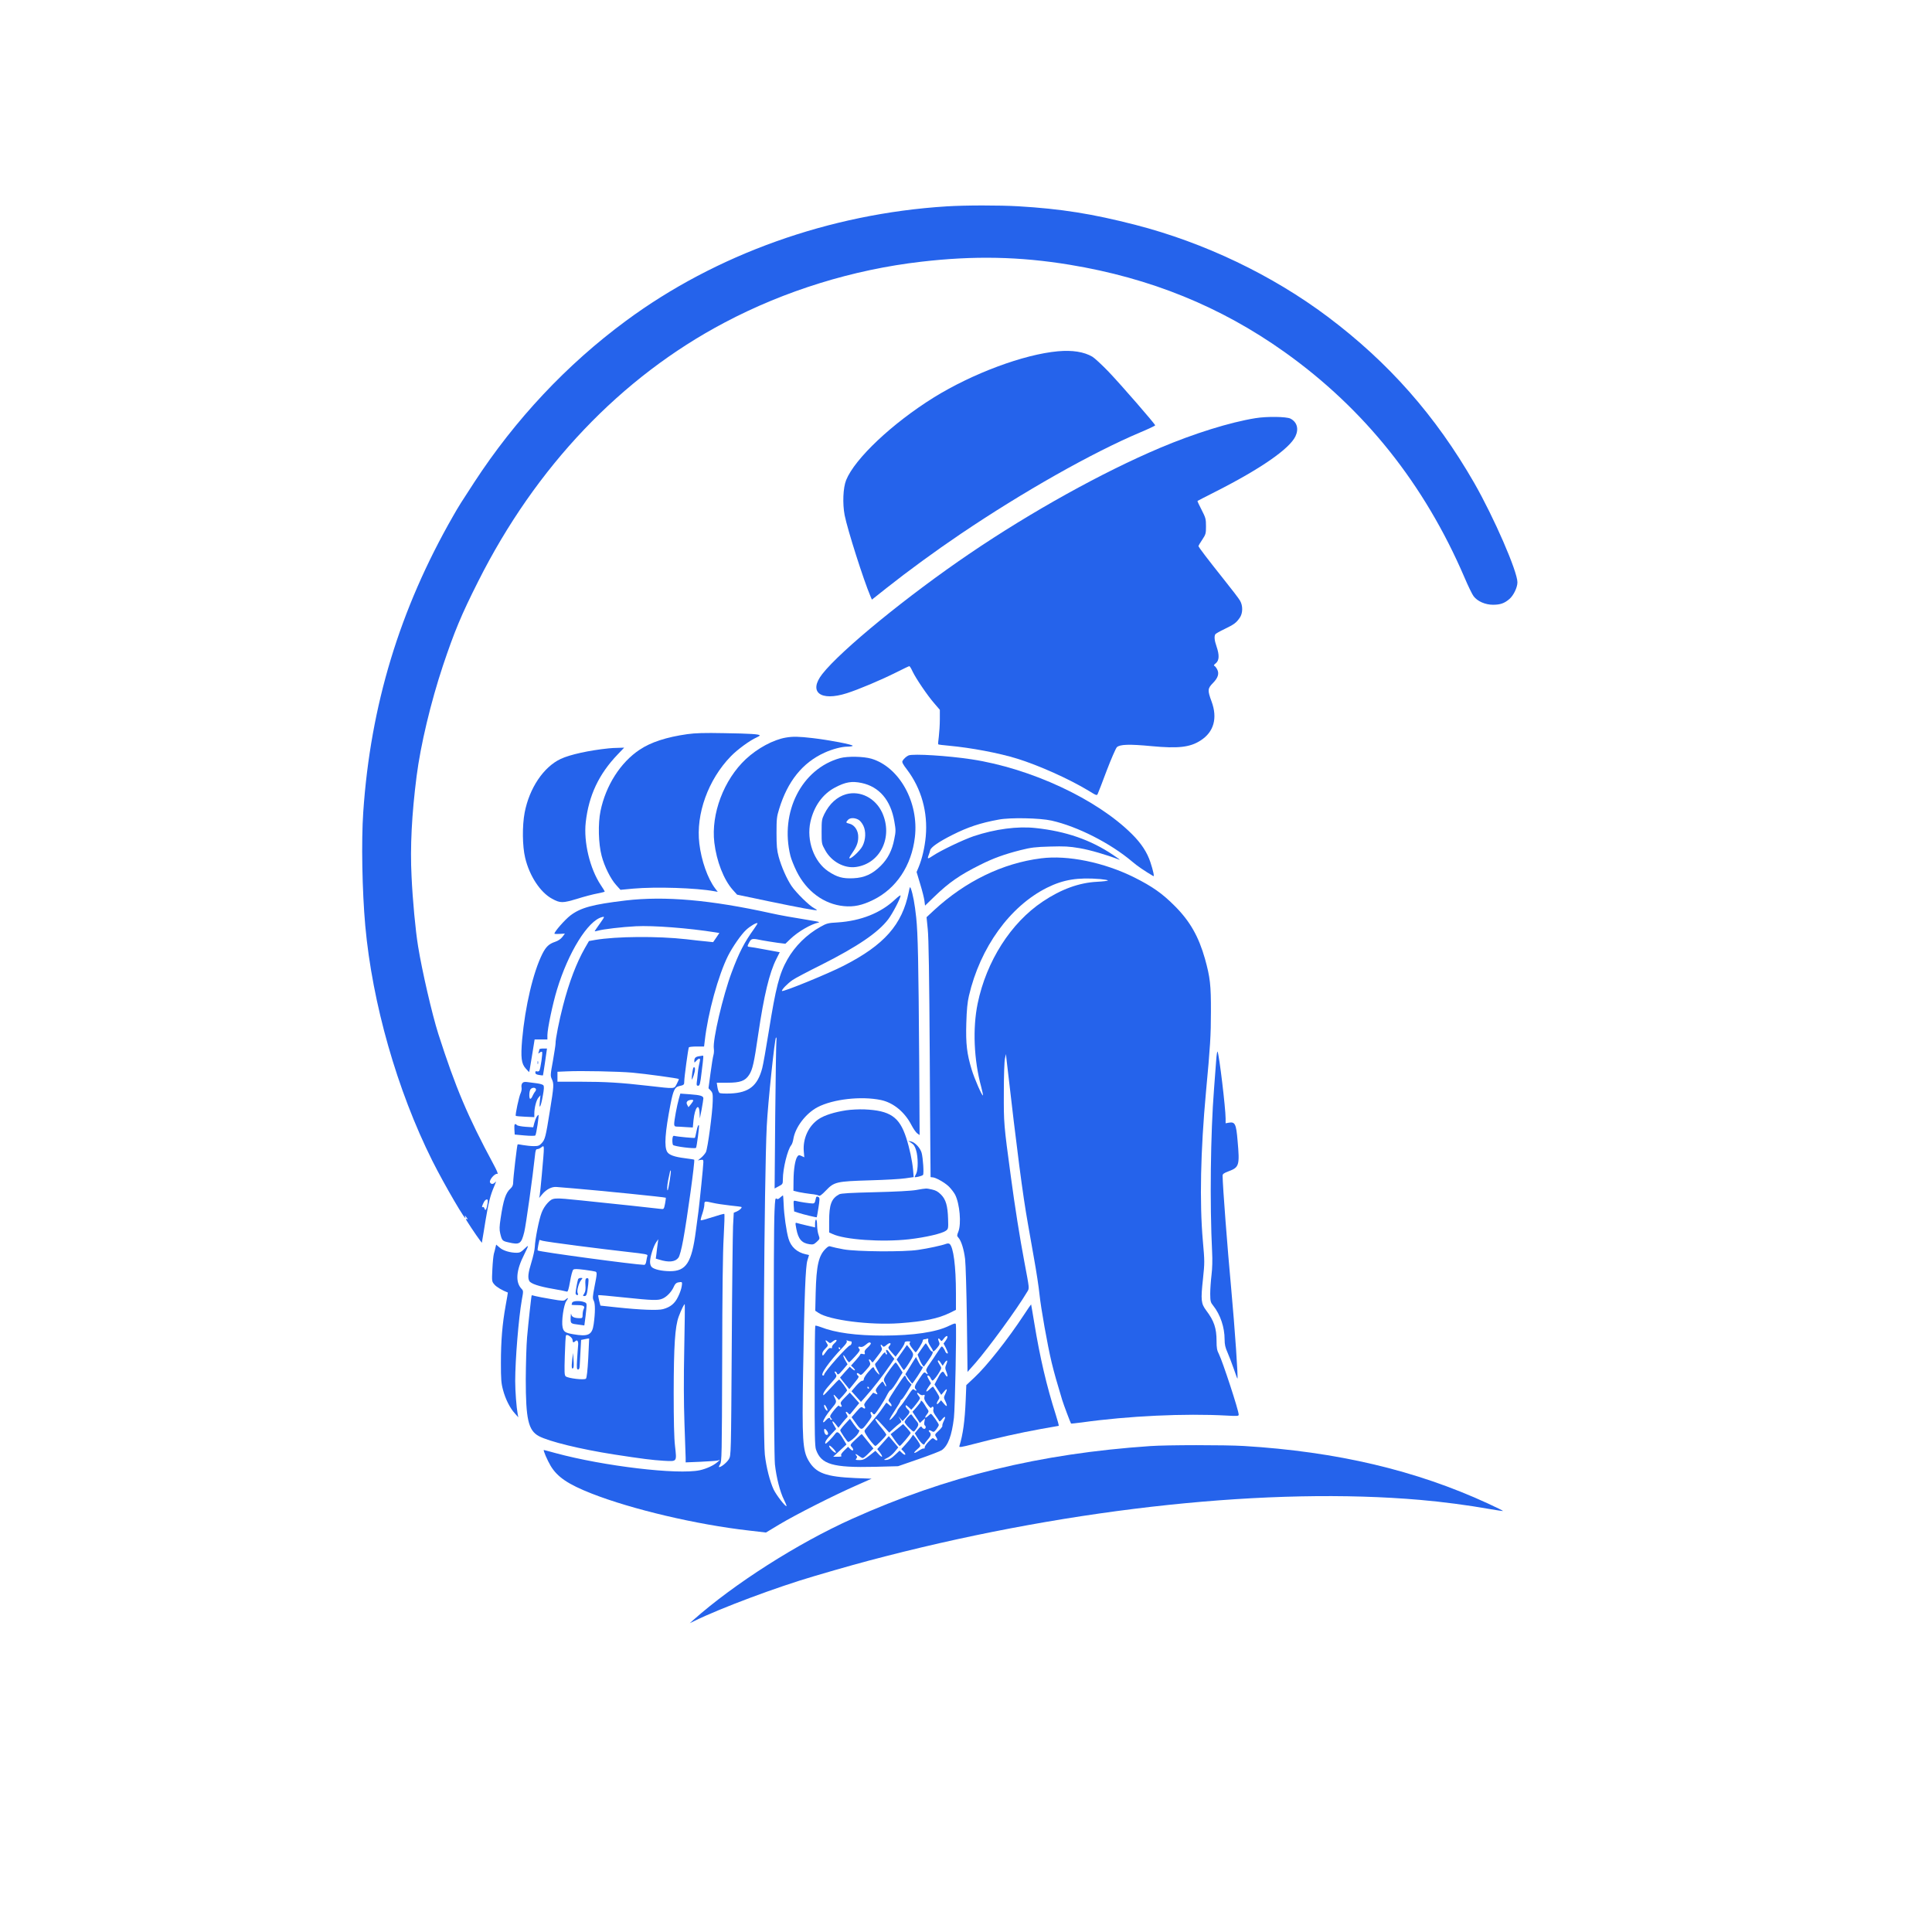
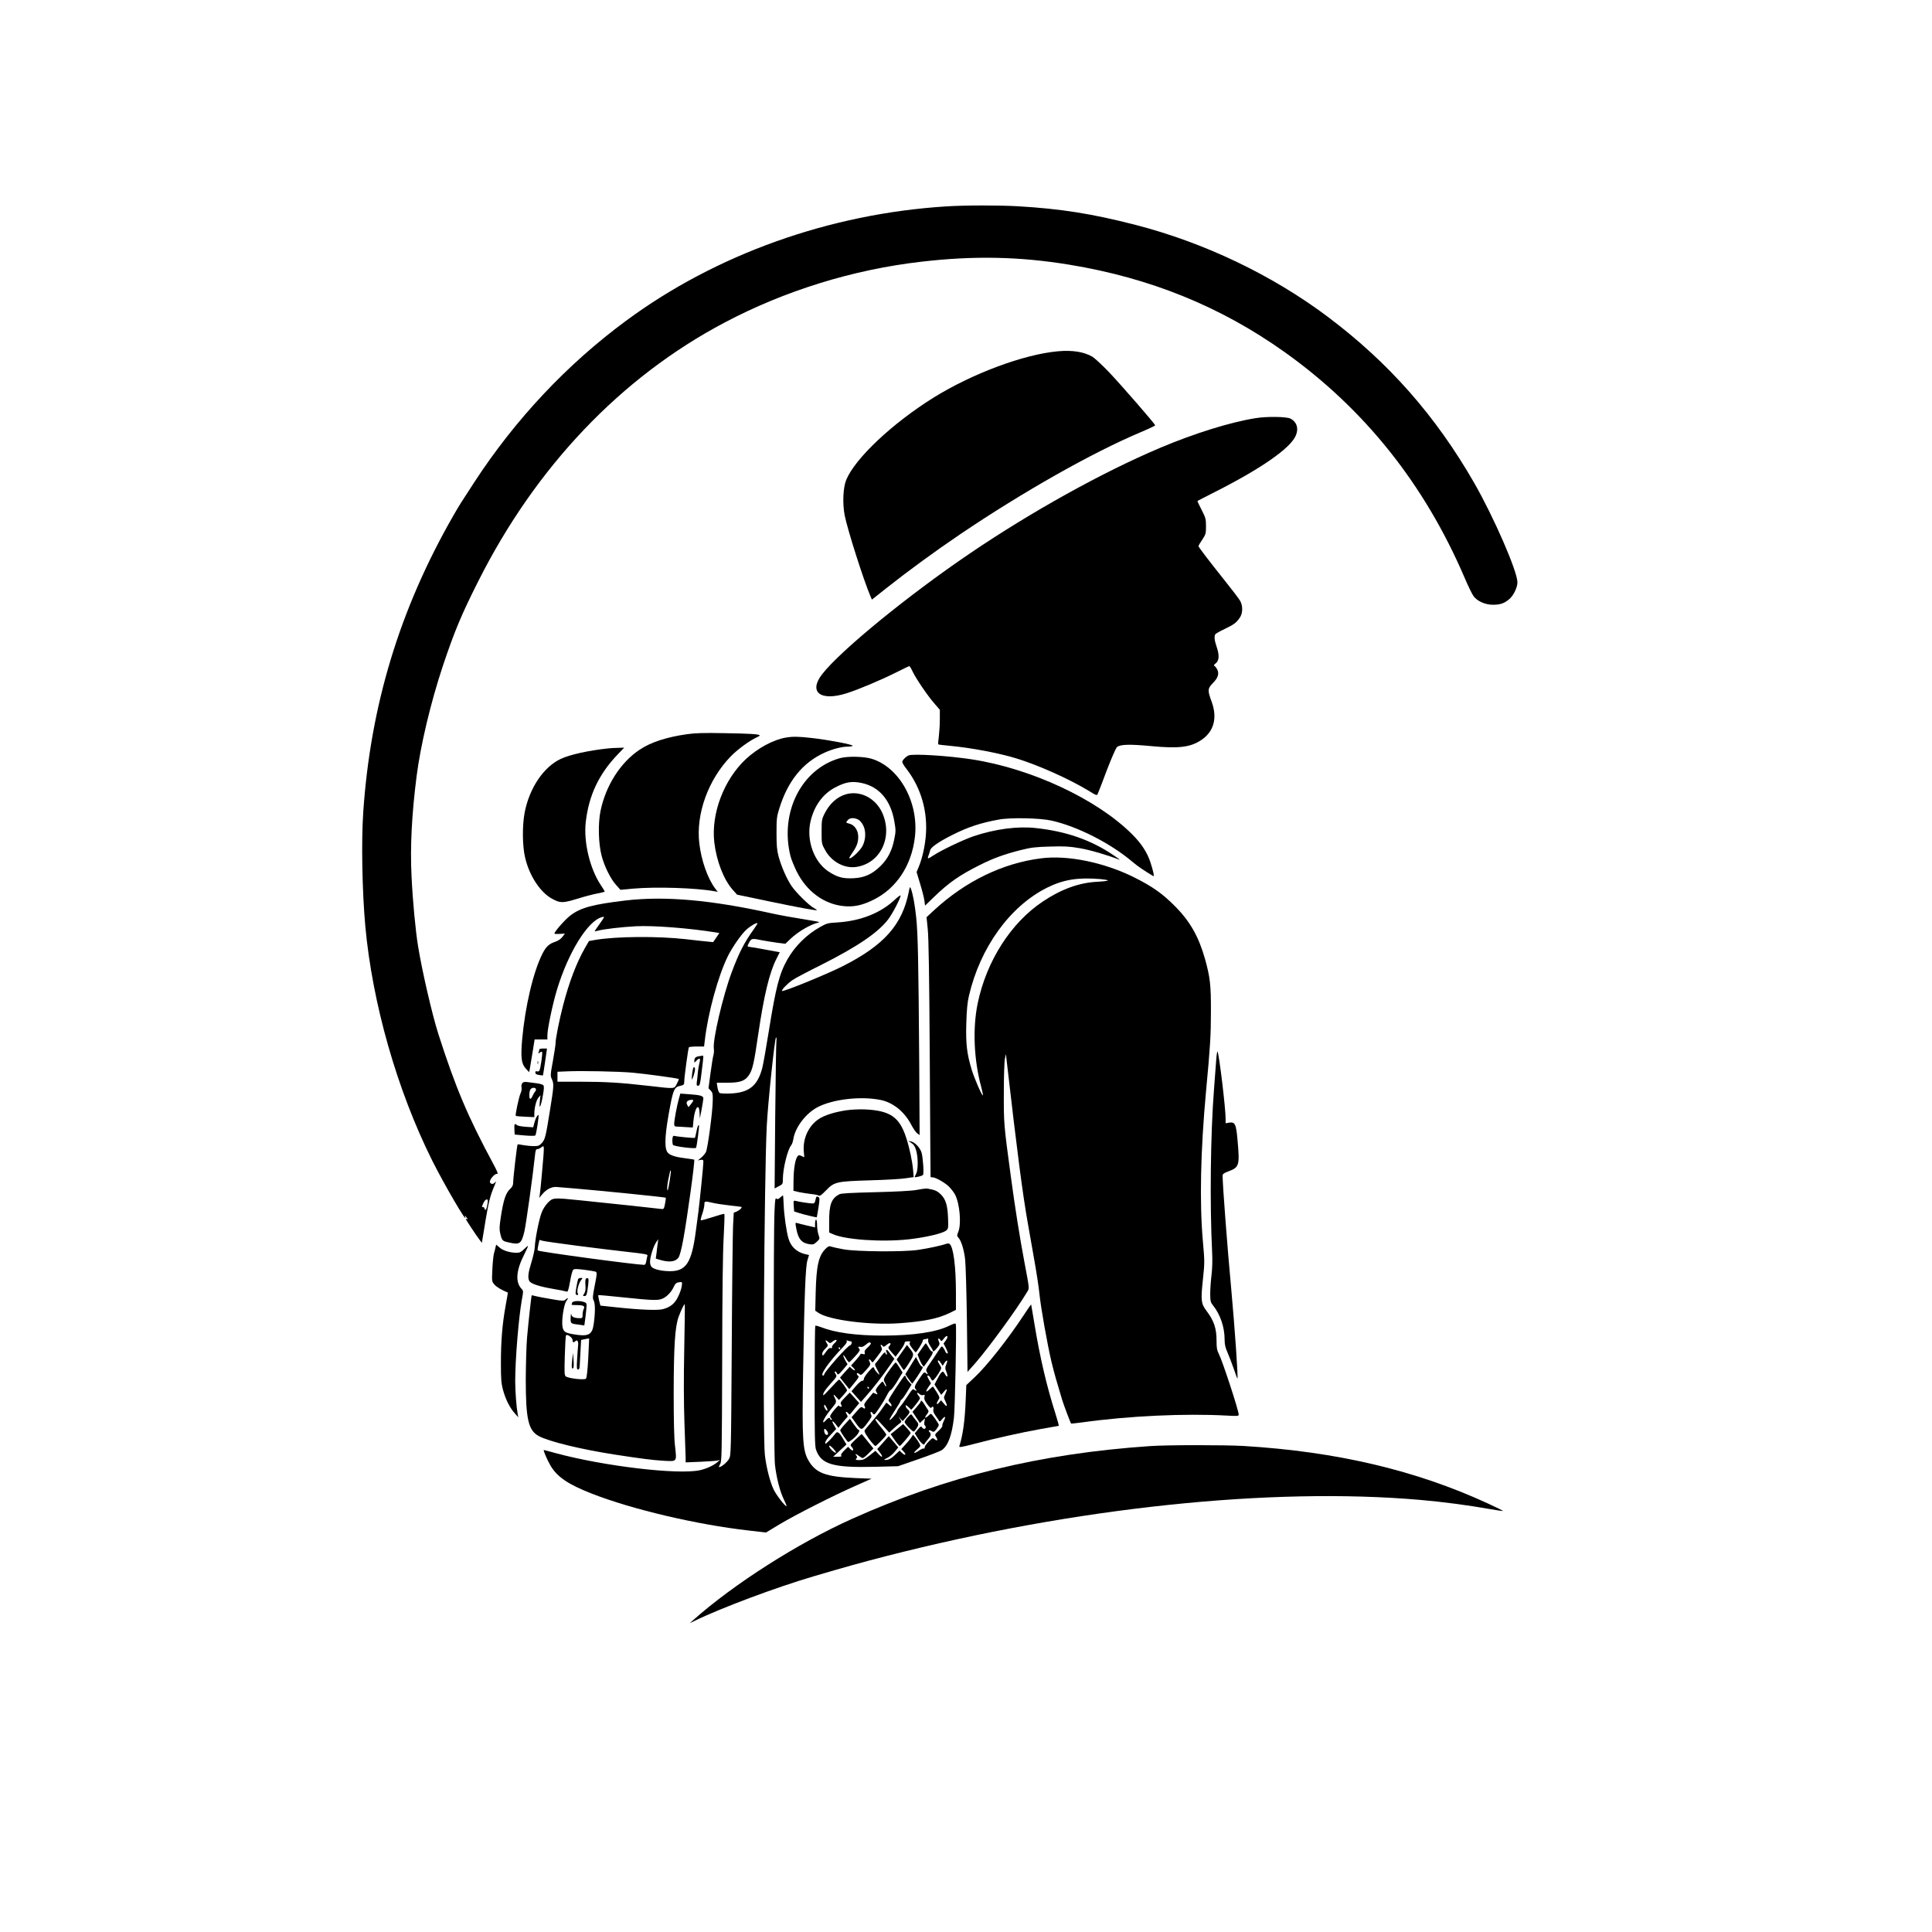
<svg xmlns="http://www.w3.org/2000/svg" version="1.0" width="1920pt" height="1920pt" viewBox="0 0 1920 1920" preserveAspectRatio="xMidYMid meet">
-   <g transform="translate(0,1920) scale(0.1,-0.1)" fill="#2563eb" stroke="none">
+   <g transform="translate(0,1920) scale(0.1,-0.1)" fill="#000000" stroke="none">
    <path d="M9405 17149 c-1162 -73 -2291 -477 -3185 -1138 -587 -433 -1100 -980 -1507 -1604 -134 -206 -147 -225 -211 -337 -530 -925 -820 -1880 -892 -2940 -20 -290 -11 -782 20 -1130 70 -771 316 -1634 666 -2335 118 -236 354 -640 328 -560 -8 21 -6 21 16 -9 10 -13 10 -17 3 -12 -7 4 -13 4 -13 0 0 -7 107 -168 141 -212 l18 -23 5 33 c4 18 17 103 31 188 30 182 48 251 86 340 16 36 22 56 14 46 -20 -26 -43 -29 -55 -7 -12 23 49 94 73 85 10 -3 -5 34 -40 98 -254 472 -376 760 -547 1293 -62 195 -162 628 -201 870 -26 158 -54 458 -65 695 -15 292 2 619 50 995 40 313 141 736 262 1100 113 337 182 504 349 835 573 1141 1420 2031 2449 2574 599 317 1277 527 1955 605 523 61 978 52 1475 -30 803 -132 1501 -416 2135 -867 794 -565 1390 -1312 1789 -2241 36 -85 77 -169 91 -187 38 -50 116 -84 192 -84 72 0 113 14 162 56 42 35 81 116 81 167 0 109 -233 644 -429 987 -384 668 -848 1195 -1456 1652 -553 415 -1227 737 -1910 913 -431 111 -742 160 -1165 185 -191 11 -527 11 -715 -1z m-4560 -9911 c-10 -60 -21 -77 -30 -49 -3 11 -11 19 -16 16 -13 -9 -11 8 7 43 8 18 22 32 31 32 12 0 13 -8 8 -42z" />
    <path d="M10513 15709 c-340 -31 -849 -221 -1233 -459 -413 -257 -785 -608 -871 -821 -31 -76 -37 -234 -15 -349 29 -146 188 -645 257 -807 l14 -32 145 115 c212 168 484 367 740 540 618 417 1300 803 1777 1005 84 35 153 68 153 72 0 13 -340 404 -465 535 -65 67 -136 133 -159 147 -84 49 -200 67 -343 54z" />
    <path d="M12475 15044 c-253 -41 -606 -151 -947 -295 -572 -242 -1278 -634 -1888 -1048 -615 -417 -1283 -963 -1468 -1199 -141 -180 -19 -275 244 -191 119 38 337 130 495 209 65 33 122 60 126 60 5 -1 19 -24 32 -53 34 -71 148 -239 215 -316 l56 -65 0 -95 c0 -53 -5 -129 -10 -170 -6 -41 -8 -76 -6 -78 2 -3 51 -9 108 -14 217 -20 495 -72 678 -129 213 -66 515 -201 708 -318 81 -50 83 -50 92 -29 6 12 46 116 89 231 44 115 89 218 100 230 30 29 123 32 344 11 265 -25 383 -12 488 56 132 84 171 222 109 389 -41 111 -39 128 14 182 51 52 64 94 42 136 -9 17 -21 32 -28 35 -9 3 -3 12 15 26 34 28 36 81 7 166 -21 60 -25 102 -12 122 4 6 45 30 92 52 95 46 115 61 150 111 32 45 33 121 3 171 -11 20 -83 114 -160 210 -156 196 -253 322 -253 333 0 3 17 32 38 63 35 53 37 61 37 133 0 72 -3 84 -44 164 -25 47 -43 87 -40 88 2 2 83 43 179 92 450 228 735 426 794 550 35 74 16 142 -50 176 -40 20 -235 23 -349 4z" />
    <path d="M6830 11904 c-205 -29 -363 -80 -474 -155 -190 -126 -336 -356 -388 -608 -26 -126 -21 -326 11 -446 27 -105 90 -231 144 -290 l43 -48 127 12 c228 20 627 7 806 -26 l34 -6 -26 34 c-74 98 -137 276 -157 445 -36 293 88 637 313 868 67 69 188 157 257 188 16 7 30 16 30 19 0 13 -93 19 -355 23 -196 4 -286 1 -365 -10z" />
    <path d="M7810 11870 c-125 -21 -282 -106 -398 -214 -219 -205 -347 -544 -313 -830 22 -184 93 -368 183 -469 l43 -48 310 -65 c313 -65 477 -95 483 -89 2 2 -10 11 -28 20 -47 24 -177 152 -223 219 -49 73 -101 191 -129 293 -17 63 -21 108 -21 233 0 139 2 164 26 240 84 276 233 461 451 560 79 36 171 60 229 60 25 0 48 4 51 8 7 12 -235 58 -399 77 -139 16 -194 17 -265 5z" />
    <path d="M6050 11763 c-196 -20 -386 -62 -478 -105 -171 -81 -311 -290 -358 -533 -25 -132 -23 -334 5 -450 43 -181 151 -344 268 -407 81 -44 104 -44 249 0 71 22 162 46 202 53 39 7 72 16 72 19 0 3 -18 32 -40 65 -108 163 -171 426 -149 623 30 267 130 479 318 675 l64 67 -59 -2 c-32 0 -75 -3 -94 -5z" />
    <path d="M9030 11693 c-20 -8 -50 -34 -61 -55 -7 -12 4 -34 46 -88 141 -187 207 -421 185 -663 -10 -108 -36 -220 -70 -303 l-21 -50 36 -120 c20 -65 39 -140 42 -167 l6 -47 91 88 c148 143 254 216 456 317 131 66 240 105 400 146 108 27 148 32 295 36 143 4 189 2 294 -16 101 -17 270 -66 396 -115 11 -4 -18 18 -65 49 -222 149 -467 234 -768 266 -179 20 -403 -10 -616 -81 -105 -36 -327 -142 -403 -193 -54 -36 -60 -36 -44 5 5 13 12 34 15 48 6 30 86 85 221 153 153 77 278 119 460 152 114 22 409 16 525 -10 258 -58 586 -225 802 -408 54 -46 119 -90 210 -144 11 -6 -1 52 -29 137 -32 98 -90 188 -184 281 -349 348 -1004 653 -1594 743 -237 36 -575 57 -625 39z" />
    <path d="M8349 11666 c-382 -106 -601 -536 -494 -971 8 -33 36 -102 61 -153 98 -199 272 -328 470 -347 98 -10 183 8 292 62 229 112 381 340 414 623 41 346 -154 697 -432 780 -78 23 -236 26 -311 6z m213 -247 c176 -37 290 -171 326 -383 15 -85 15 -99 -1 -176 -21 -110 -63 -193 -133 -263 -83 -83 -162 -120 -274 -125 -105 -5 -162 11 -249 69 -142 95 -218 307 -177 492 35 155 121 276 245 341 104 55 166 65 263 45z" />
    <path d="M8408 11307 c-90 -26 -165 -94 -216 -197 -25 -51 -27 -65 -27 -175 0 -119 0 -121 36 -185 62 -113 189 -182 305 -166 243 33 371 298 261 540 -67 145 -218 222 -359 183z m121 -252 c17 -8 38 -34 51 -61 27 -56 24 -138 -8 -201 -27 -53 -132 -146 -132 -118 0 3 15 28 34 55 45 65 59 111 54 172 -6 56 -42 103 -89 113 -34 8 -35 12 -12 37 20 22 64 23 102 3z" />
    <path d="M10346 10670 c-382 -48 -752 -228 -1065 -517 l-73 -68 12 -120 c9 -85 15 -461 20 -1290 4 -643 7 -1171 8 -1172 1 -2 9 -3 18 -3 31 0 123 -52 164 -92 23 -23 51 -60 62 -81 46 -91 63 -289 32 -367 -15 -38 -15 -42 0 -59 29 -32 55 -116 67 -213 6 -51 14 -325 18 -608 l6 -514 79 89 c132 152 413 536 513 705 24 39 25 23 -27 300 -44 231 -95 553 -134 845 -71 525 -71 530 -70 840 0 160 5 310 11 335 l10 45 7 -65 c106 -922 159 -1327 211 -1620 8 -47 35 -197 59 -335 25 -137 50 -302 56 -365 14 -137 79 -505 121 -680 27 -110 51 -195 105 -373 15 -49 83 -229 88 -234 1 -2 50 4 107 11 462 65 1026 91 1442 68 107 -6 117 -5 117 10 0 41 -159 526 -196 600 -20 38 -24 63 -24 130 0 129 -25 202 -103 305 -51 69 -55 101 -32 313 17 161 17 174 -1 376 -34 385 -23 897 31 1484 42 448 49 561 49 795 1 267 -8 342 -59 526 -63 222 -149 374 -300 525 -123 124 -224 195 -404 285 -300 149 -660 223 -925 189z m587 -206 c43 -4 77 -10 77 -14 0 -4 -48 -10 -107 -13 -179 -9 -358 -74 -541 -197 -317 -212 -559 -592 -646 -1012 -51 -247 -38 -560 35 -829 12 -44 19 -82 17 -85 -8 -8 -86 170 -112 258 -47 155 -59 254 -53 458 4 137 11 208 26 273 112 482 408 891 776 1075 163 81 306 104 528 86z" />
    <path d="M9031 10335 c-65 -324 -243 -526 -646 -732 -153 -79 -608 -265 -614 -251 -4 13 54 73 106 109 22 16 153 85 290 153 358 181 559 318 660 450 44 58 123 210 123 236 0 7 -24 -10 -54 -38 -142 -135 -341 -214 -573 -229 -94 -5 -108 -9 -170 -44 -135 -75 -253 -191 -328 -324 -80 -141 -115 -277 -185 -715 -27 -168 -56 -332 -65 -365 -46 -176 -132 -244 -315 -252 -52 -2 -101 0 -109 5 -8 6 -17 31 -21 56 l-7 46 106 0 c127 0 176 18 215 77 35 53 50 120 91 403 57 387 111 613 180 749 l34 68 -142 26 c-78 15 -150 27 -159 27 -10 0 -18 4 -18 9 0 5 8 23 18 40 20 35 29 37 127 16 39 -7 106 -18 150 -24 l80 -10 51 49 c77 73 203 146 279 162 12 3 2 7 -25 12 -261 43 -351 59 -446 80 -603 133 -1055 173 -1448 127 -326 -39 -446 -71 -549 -150 -53 -41 -157 -159 -157 -179 0 -4 23 -5 52 -3 l52 3 -25 -33 c-16 -21 -43 -39 -73 -49 -60 -20 -90 -48 -126 -119 -91 -182 -171 -520 -201 -852 -15 -179 -8 -240 36 -288 l33 -36 6 25 c3 14 15 87 27 163 l22 137 64 0 63 0 0 43 c0 61 53 314 95 451 113 373 308 687 448 722 28 7 28 6 -22 -65 -28 -39 -51 -73 -51 -75 0 -3 15 0 33 5 50 15 240 37 377 44 169 9 522 -18 792 -61 l37 -6 -31 -46 -31 -45 -66 7 c-36 3 -127 13 -201 22 -285 32 -695 29 -906 -7 l-61 -11 -41 -71 c-83 -146 -156 -336 -217 -572 -37 -141 -76 -337 -74 -376 0 -13 -12 -90 -26 -171 -26 -140 -26 -150 -11 -182 22 -47 21 -68 -20 -320 -41 -255 -47 -281 -82 -318 -22 -24 -34 -28 -78 -28 -28 0 -75 5 -104 10 -29 6 -55 9 -56 7 -6 -5 -44 -334 -44 -375 0 -29 -7 -45 -26 -63 -49 -44 -71 -112 -99 -298 -12 -79 -13 -111 -4 -148 17 -71 21 -76 80 -89 114 -27 129 -17 159 102 17 69 86 564 106 757 5 53 10 67 23 67 10 0 26 7 37 15 37 28 36 43 8 -275 -8 -91 -17 -178 -20 -195 l-6 -30 32 38 c40 48 95 75 140 71 19 -2 96 -8 170 -14 253 -21 911 -87 917 -93 1 -2 -2 -29 -8 -60 -11 -54 -12 -55 -43 -51 -34 5 -473 52 -786 84 -283 29 -284 29 -335 -22 -26 -27 -50 -65 -63 -101 -26 -68 -64 -260 -67 -337 -1 -30 -17 -100 -34 -155 -32 -103 -38 -153 -21 -185 14 -27 97 -55 238 -79 68 -12 129 -24 136 -27 9 -3 18 25 31 100 10 59 24 111 32 118 11 9 36 8 110 -1 53 -7 102 -15 110 -18 18 -7 17 -20 -9 -151 -19 -99 -20 -115 -7 -139 15 -29 15 -119 -1 -232 -15 -108 -53 -127 -206 -100 -76 13 -93 24 -103 69 -13 58 11 224 37 260 24 32 20 40 -9 14 -16 -14 -28 -14 -142 6 -68 11 -139 25 -158 30 -18 5 -34 9 -35 7 -4 -4 -33 -272 -46 -417 -7 -80 -12 -266 -13 -415 0 -399 25 -510 130 -567 102 -54 413 -130 745 -182 286 -44 382 -56 496 -63 135 -7 130 -14 112 149 -9 75 -13 253 -13 528 1 468 13 656 50 756 26 70 55 128 60 122 2 -2 0 -200 -5 -441 -6 -297 -5 -534 2 -739 6 -167 11 -323 12 -347 l0 -44 146 6 c80 4 156 9 170 12 l25 7 -25 -22 c-38 -34 -109 -66 -175 -81 -220 -47 -957 41 -1433 170 -62 17 -114 31 -117 31 -10 0 35 -103 67 -157 67 -112 174 -184 408 -276 401 -157 1041 -308 1560 -367 l172 -20 136 82 c164 98 536 286 756 383 l158 70 -158 6 c-299 13 -396 49 -469 174 -58 100 -65 208 -54 876 13 770 24 1053 43 1114 9 28 16 51 16 52 0 1 -15 5 -32 8 -88 19 -148 74 -172 156 -21 71 -45 238 -48 341 -2 49 -5 88 -7 88 -3 0 -15 -10 -28 -21 -17 -17 -26 -19 -36 -11 -12 10 -15 -10 -20 -125 -12 -241 -8 -2402 4 -2515 14 -129 50 -272 89 -350 17 -34 29 -63 26 -65 -9 -10 -99 106 -127 163 -38 81 -74 223 -88 347 -22 198 -7 2749 19 3267 11 227 80 880 92 880 5 0 7 -15 4 -32 -3 -18 -8 -356 -12 -751 l-6 -718 41 22 c39 20 41 23 41 69 0 107 47 296 83 339 8 9 17 36 21 60 18 117 123 256 241 318 153 80 433 112 630 71 123 -26 236 -119 303 -249 18 -35 44 -72 57 -82 l24 -17 -4 722 c-7 1003 -13 1281 -30 1441 -14 133 -33 233 -53 287 -8 22 -11 19 -21 -35z m-1538 -367 c-96 -133 -149 -236 -222 -432 -87 -233 -190 -673 -177 -757 3 -20 1 -49 -4 -65 -5 -16 -18 -96 -29 -179 l-20 -150 22 -23 c19 -21 22 -34 20 -105 -2 -114 -50 -472 -68 -507 -8 -15 -29 -40 -47 -55 l-33 -27 28 5 c24 4 27 1 27 -23 0 -33 -36 -385 -49 -490 -6 -41 -17 -129 -26 -195 -41 -314 -96 -399 -259 -398 -80 1 -152 17 -178 40 -11 10 -18 30 -18 53 0 49 34 156 61 195 l21 30 -6 -45 c-4 -25 -9 -68 -12 -96 l-7 -52 34 -10 c95 -30 160 -23 191 19 12 16 30 82 48 180 39 211 118 784 109 794 -2 2 -45 9 -94 15 -103 13 -155 32 -174 62 -32 52 -22 193 33 477 26 133 42 168 84 177 49 11 52 13 52 47 0 40 39 328 46 339 3 4 38 8 78 8 l73 0 7 58 c31 275 134 648 231 843 45 89 131 213 180 258 41 38 104 75 113 66 2 -2 -14 -27 -35 -57z m-1208 -1428 c124 -11 455 -56 461 -63 2 -2 -7 -24 -20 -48 -27 -52 -10 -51 -281 -20 -277 32 -430 41 -677 41 l-228 0 0 50 0 49 93 4 c141 7 518 -1 652 -13z m371 -1070 c-8 -51 -17 -95 -20 -98 -9 -9 -7 43 4 100 19 92 21 100 26 95 3 -2 -2 -46 -10 -97z m429 -224 c33 -8 109 -19 170 -26 60 -6 112 -13 114 -15 7 -8 -20 -33 -48 -45 l-29 -12 -7 -131 c-3 -73 -10 -616 -13 -1207 -7 -1060 -7 -1075 -28 -1110 -19 -33 -76 -80 -97 -80 -5 0 -1 12 9 28 17 26 18 80 21 1032 1 676 6 1078 15 1228 7 123 10 226 6 228 -4 3 -57 -12 -118 -32 -61 -20 -113 -34 -116 -31 -3 2 4 32 16 66 11 33 20 74 20 91 0 34 3 35 85 16z m-1350 -426 c171 -22 399 -50 508 -62 170 -19 197 -24 191 -37 -3 -9 -8 -33 -11 -53 -4 -26 -11 -38 -22 -38 -86 1 -1045 130 -1057 143 -3 2 0 27 6 55 l11 50 32 -9 c18 -5 172 -27 342 -49z m1040 -402 c-3 -24 -19 -71 -36 -104 -32 -68 -76 -104 -150 -124 -51 -14 -219 -8 -463 18 l-159 17 -13 50 c-7 28 -10 52 -8 54 2 2 117 -8 256 -23 287 -30 336 -31 381 -12 42 17 90 67 112 116 17 38 29 46 68 49 16 1 18 -4 12 -41z m-1085 -535 c0 -25 10 -29 27 -12 20 20 33 0 28 -44 -2 -23 -7 -86 -10 -139 -5 -83 -3 -98 10 -98 10 0 15 11 16 38 1 20 4 86 8 147 l6 109 39 8 c21 5 40 7 41 6 0 -2 -4 -89 -9 -195 -7 -126 -15 -196 -23 -204 -16 -16 -177 3 -201 23 -13 11 -14 40 -9 205 3 106 8 197 12 202 10 17 65 -22 65 -46z" />
    <path d="M6945 8703 c-33 -5 -45 -18 -45 -47 0 -19 1 -19 20 2 27 29 42 28 35 -3 -3 -14 -8 -37 -11 -52 -3 -16 -8 -48 -10 -73 -2 -25 -6 -62 -9 -82 -4 -32 -2 -38 13 -38 16 0 21 17 35 138 19 155 20 163 10 161 -5 -1 -21 -4 -38 -6z" />
    <path d="M6887 8578 c-11 -48 -17 -123 -8 -103 23 50 34 106 24 116 -7 7 -12 3 -16 -13z" />
    <path d="M6746 8279 c-19 -68 -46 -213 -46 -248 0 -20 5 -26 23 -27 12 0 54 -2 92 -5 l70 -4 7 73 c13 126 55 178 60 75 l3 -58 18 91 c9 51 17 99 17 108 0 25 -28 33 -132 41 l-97 7 -15 -53z m144 -16 c-1 -5 -11 -21 -24 -37 l-24 -29 -12 22 c-9 17 -9 26 1 37 12 14 59 20 59 7z" />
    <path d="M6936 8011 c-3 -5 -11 -33 -16 -62 -6 -29 -12 -55 -15 -57 -4 -4 -169 11 -205 20 -11 2 -16 -7 -18 -37 -1 -22 2 -46 6 -53 10 -15 217 -41 229 -29 7 8 35 219 29 225 -2 2 -7 -1 -10 -7z" />
    <path d="M5686 5682 c-8 -70 -4 -96 12 -76 4 5 5 41 2 79 l-5 70 -9 -73z" />
    <path d="M5360 8771 c0 -5 -3 -18 -7 -28 -6 -16 -5 -16 10 -4 10 8 20 11 24 7 8 -7 -15 -167 -27 -186 -4 -7 -15 -10 -24 -7 -11 4 -16 1 -16 -12 0 -13 10 -20 37 -24 20 -4 38 -5 39 -4 1 1 10 62 21 135 l19 132 -38 0 c-21 0 -38 -4 -38 -9z" />
    <path d="M12086 8659 c-4 -57 -13 -183 -21 -279 -35 -443 -43 -1144 -19 -1625 4 -75 2 -160 -6 -225 -7 -58 -13 -142 -13 -187 1 -76 3 -86 31 -120 70 -89 112 -214 112 -334 0 -51 7 -81 29 -130 15 -35 43 -107 61 -159 18 -52 34 -97 37 -100 10 -10 -25 494 -62 900 -37 397 -84 1011 -85 1116 0 17 12 26 60 44 105 39 111 59 89 303 -14 168 -25 190 -86 180 l-33 -6 0 47 c0 102 -64 636 -80 665 -4 7 -10 -33 -14 -90z" />
    <path d="M5342 8640 c0 -14 2 -19 5 -12 2 6 2 18 0 25 -3 6 -5 1 -5 -13z" />
    <path d="M5191 8436 c-8 -9 -11 -28 -8 -43 3 -15 -1 -39 -8 -54 -16 -30 -57 -221 -49 -228 2 -3 45 -7 94 -9 l90 -4 0 35 c0 58 20 135 41 159 l20 23 -6 -60 c-10 -91 10 -56 29 53 13 68 14 97 6 106 -5 8 -34 16 -63 20 -28 4 -70 9 -93 12 -29 4 -44 2 -53 -10z m134 -57 c4 -5 1 -18 -7 -27 -8 -9 -19 -29 -26 -44 -6 -16 -16 -28 -22 -28 -13 0 -13 66 0 91 11 20 45 26 55 8z" />
    <path d="M8409 8166 c-117 -18 -215 -49 -271 -86 -102 -67 -161 -194 -150 -323 l5 -58 -28 13 c-24 11 -29 10 -41 -6 -22 -31 -37 -125 -38 -236 l-1 -104 55 -13 c30 -6 84 -15 120 -19 36 -3 71 -11 77 -16 9 -7 29 7 70 50 83 87 105 92 438 102 149 4 307 13 352 20 l83 12 -6 72 c-8 89 -35 217 -69 321 -67 206 -160 269 -415 280 -52 2 -134 -2 -181 -9z" />
    <path d="M5333 8101 c-6 -10 -17 -38 -23 -61 l-11 -43 -75 5 c-41 3 -80 10 -87 17 -21 21 -28 11 -25 -41 l3 -53 98 -9 c57 -5 102 -5 107 0 10 11 39 204 31 204 -4 0 -11 -8 -18 -19z" />
    <path d="M9057 7841 c24 -15 36 -34 47 -72 21 -68 21 -195 1 -233 -8 -15 -15 -30 -15 -33 0 -8 75 10 83 21 10 14 0 167 -14 219 -13 48 -65 104 -104 113 l-30 6 32 -21z" />
    <path d="M9105 7374 c-49 -9 -208 -17 -410 -22 -245 -6 -336 -11 -355 -21 -78 -42 -100 -102 -100 -267 l0 -112 33 -15 c120 -57 489 -83 760 -53 166 19 329 57 367 85 24 18 25 22 22 117 -4 131 -22 194 -71 243 -29 29 -52 42 -90 50 -60 13 -51 13 -156 -5z" />
    <path d="M8104 7275 c-5 -27 -11 -35 -28 -35 -27 0 -133 16 -166 25 -25 6 -25 5 -22 -49 l4 -55 46 -15 c49 -16 175 -46 179 -43 1 2 9 45 17 97 12 73 12 96 3 102 -21 13 -26 9 -33 -27z" />
    <path d="M8100 7041 l0 -39 -77 18 c-43 10 -88 21 -99 25 -22 7 -22 6 -10 -58 19 -101 54 -141 131 -152 35 -5 44 -2 72 24 31 29 31 30 18 68 -8 21 -14 64 -15 96 0 31 -4 57 -10 57 -5 0 -10 -18 -10 -39z" />
    <path d="M9400 6838 c-40 -15 -177 -45 -275 -59 -142 -22 -612 -18 -740 5 -55 10 -110 22 -124 27 -20 8 -29 5 -53 -18 -73 -70 -95 -168 -102 -443 l-4 -176 32 -21 c105 -72 512 -124 806 -103 248 18 382 46 498 102 l62 31 0 166 c0 267 -25 458 -63 489 -8 6 -21 6 -37 0z" />
    <path d="M4924 6803 c-3 -15 -10 -44 -16 -63 -5 -19 -12 -89 -15 -155 -6 -118 -5 -121 20 -150 19 -24 80 -60 134 -80 1 0 -9 -59 -22 -130 -33 -183 -47 -350 -47 -570 0 -162 3 -202 21 -268 24 -91 69 -181 118 -234 l34 -38 -6 30 c-13 72 -25 229 -25 330 0 212 34 627 66 808 16 86 16 89 -4 110 -62 66 -53 183 28 341 22 43 39 81 37 83 -3 2 -20 -12 -40 -32 -27 -27 -43 -35 -71 -35 -66 0 -137 21 -171 52 l-34 29 -7 -28z" />
    <path d="M5745 6488 c-8 -26 -25 -120 -25 -138 0 -11 7 -20 15 -20 12 0 13 4 6 19 -12 21 11 104 37 134 14 15 13 17 -7 17 -12 0 -23 -6 -26 -12z" />
    <path d="M5824 6494 c-6 -3 -9 -27 -6 -64 3 -44 0 -66 -12 -85 -16 -24 -15 -25 3 -25 20 0 25 15 37 118 6 59 3 66 -22 56z" />
    <path d="M5686 6254 c-3 -9 -6 -18 -6 -20 0 -2 24 -4 53 -4 66 0 83 -10 68 -38 -6 -11 -11 -37 -11 -56 0 -31 -3 -36 -24 -36 -58 0 -85 12 -89 39 -2 14 -5 0 -6 -31 -1 -63 -3 -62 85 -73 l51 -7 6 44 c4 24 9 73 13 110 6 67 6 68 -21 78 -42 16 -112 13 -119 -6z" />
    <path d="M10175 6132 c-158 -240 -369 -508 -493 -623 l-79 -74 -6 -150 c-9 -208 -27 -341 -63 -457 -4 -14 18 -11 148 23 212 56 462 112 663 148 94 17 173 31 176 31 4 0 -9 48 -28 108 -92 288 -158 571 -214 912 -17 102 -31 186 -32 187 -1 1 -34 -47 -72 -105z" />
    <path d="M9431 6024 c-128 -63 -352 -96 -651 -97 -271 0 -480 28 -624 85 -27 10 -51 16 -54 13 -3 -3 -6 -272 -6 -598 -1 -478 2 -600 13 -632 51 -148 165 -182 586 -172 l230 6 205 71 c113 39 216 79 230 89 62 45 99 145 120 321 11 89 27 897 19 930 -3 12 -16 9 -68 -16z m-31 -144 l-23 -32 22 -42 c11 -24 21 -46 21 -50 0 -14 -19 -5 -25 12 -3 9 -12 26 -20 37 -15 19 -16 19 -33 -5 -9 -13 -26 -38 -37 -55 -11 -18 -40 -61 -64 -95 -37 -53 -42 -66 -32 -81 16 -27 13 -34 -7 -16 -17 16 -21 12 -65 -53 -50 -73 -54 -89 -35 -108 7 -7 8 -12 2 -12 -5 0 -15 5 -21 11 -9 9 -21 -2 -47 -42 -62 -93 -69 -103 -92 -129 -12 -14 -25 -34 -28 -45 -9 -27 -76 -102 -76 -84 0 7 25 50 55 95 30 45 55 87 55 93 0 6 4 11 8 11 5 0 30 34 55 75 l46 75 -24 26 c-14 15 -27 35 -31 46 -3 10 -9 18 -14 16 -12 -5 -160 -229 -160 -243 0 -7 7 -18 15 -25 8 -7 15 -19 15 -28 0 -12 -6 -10 -25 8 -14 13 -26 22 -28 19 -2 -2 -19 -26 -37 -53 -28 -42 -60 -81 -169 -209 -13 -16 -13 -21 4 -50 25 -44 84 -117 95 -117 9 0 103 95 108 111 2 4 -22 38 -52 74 -52 60 -69 92 -47 83 5 -1 36 -33 68 -69 l60 -66 39 36 c21 20 50 44 62 53 23 16 23 17 7 45 l-17 28 21 -24 21 -24 35 39 c40 46 42 55 15 79 -11 10 -20 25 -20 33 0 11 8 8 28 -11 l28 -27 25 27 c13 16 34 42 45 58 21 30 21 31 3 54 -24 29 -16 41 9 17 12 -10 26 -14 37 -10 15 6 17 3 12 -18 -5 -19 2 -37 27 -72 20 -28 37 -43 40 -37 13 21 28 11 22 -14 -5 -18 2 -36 23 -66 16 -22 32 -46 35 -52 3 -7 13 -1 26 16 32 40 43 33 20 -13 -11 -23 -18 -45 -15 -50 3 -5 -13 -26 -36 -48 -41 -38 -41 -39 -25 -64 20 -30 10 -44 -16 -21 -18 16 -21 15 -58 -22 -22 -22 -40 -47 -40 -58 0 -10 -4 -16 -9 -12 -5 3 -26 -6 -47 -20 -53 -36 -66 -30 -21 10 38 33 38 34 23 62 -8 15 -26 41 -39 57 l-23 28 -18 -27 c-10 -16 -37 -48 -59 -72 l-40 -44 23 -24 c31 -33 17 -45 -15 -15 l-25 24 -38 -36 c-44 -43 -73 -58 -104 -57 -18 0 -15 4 17 19 22 10 56 37 76 62 l36 44 -47 56 -47 56 -57 -64 -58 -65 27 -35 c35 -46 24 -56 -14 -15 l-31 33 -58 -46 c-49 -38 -65 -46 -101 -46 -38 0 -42 2 -31 15 10 12 10 18 0 30 -18 21 -3 19 27 -5 14 -11 31 -20 37 -20 7 0 33 21 59 48 l47 47 -56 70 c-31 39 -57 71 -59 73 -2 2 -29 -21 -61 -52 -57 -54 -58 -56 -40 -75 27 -30 15 -50 -13 -22 l-23 23 -39 -38 c-26 -26 -35 -41 -29 -49 7 -9 -2 -12 -35 -12 l-45 0 66 61 66 61 -34 57 c-36 61 -56 77 -73 55 -33 -45 -96 -109 -102 -104 -10 11 9 43 60 96 l47 50 -21 36 c-29 48 -18 55 16 11 l27 -35 38 48 c22 27 44 52 49 56 7 4 5 15 -5 31 -18 26 -4 33 17 8 11 -14 14 -14 28 4 9 11 30 37 48 59 l32 39 -47 53 -47 52 -48 -49 c-43 -44 -48 -52 -38 -71 9 -17 9 -21 -3 -21 -8 0 -16 5 -18 11 -4 13 -88 -87 -88 -105 0 -7 5 -17 12 -24 9 -9 9 -12 0 -12 -7 0 -12 5 -12 10 0 18 -21 10 -45 -17 -14 -17 -24 -22 -25 -14 0 19 36 77 87 137 48 57 49 63 28 104 -19 37 -11 38 19 3 l23 -26 39 42 c21 24 40 47 42 52 4 9 -69 109 -79 109 -4 0 -40 -36 -80 -80 -40 -44 -74 -78 -76 -76 -11 11 13 50 72 116 63 70 64 72 49 96 -11 15 -12 24 -5 24 6 0 14 -7 17 -15 9 -23 18 -19 64 36 l43 51 -22 38 c-30 54 -26 74 5 22 14 -24 29 -42 34 -40 4 2 31 29 60 61 40 44 50 61 41 70 -17 17 -13 29 9 22 14 -4 30 2 51 19 33 28 44 31 53 17 3 -5 -10 -23 -30 -41 -26 -22 -35 -37 -31 -51 5 -18 2 -20 -19 -15 -13 4 -24 2 -24 -3 0 -5 -21 -32 -46 -60 l-47 -52 22 -20 c12 -12 20 -24 17 -27 -4 -3 -16 4 -29 15 l-22 21 -49 -54 -48 -54 28 -36 c16 -20 37 -46 47 -58 l17 -21 18 21 c84 103 82 101 67 114 -8 7 -12 17 -9 22 3 5 14 2 24 -7 16 -15 21 -12 64 36 49 55 51 60 36 90 -14 24 5 26 19 2 7 -12 13 -14 18 -8 5 6 27 36 51 67 38 49 42 59 32 78 -14 26 -8 36 10 15 11 -13 16 -12 43 11 33 28 51 17 24 -14 -14 -15 -11 -21 24 -61 l39 -44 22 29 c42 53 68 95 68 109 0 10 11 15 32 15 24 0 29 -3 21 -11 -9 -9 -4 -23 20 -55 18 -24 34 -43 37 -43 9 -1 70 99 70 114 0 8 6 15 14 15 8 0 21 3 29 6 12 4 14 0 11 -14 -3 -11 5 -35 20 -57 14 -21 26 -42 26 -46 0 -18 16 -8 44 27 25 31 27 39 17 61 -14 31 -6 43 13 18 12 -17 14 -16 36 13 32 43 51 25 20 -18z m-1106 -28 c-16 -14 -28 -32 -26 -40 2 -10 -2 -13 -13 -9 -11 5 -25 -7 -48 -39 -28 -40 -32 -43 -35 -24 -3 15 7 34 28 55 31 32 32 33 15 59 -19 29 -11 34 16 10 17 -15 20 -15 45 5 37 29 54 14 18 -17z m161 18 c8 0 11 -7 8 -20 -3 -11 -10 -20 -15 -20 -22 0 -258 -267 -258 -291 0 -5 -4 -9 -10 -9 -38 0 58 137 197 282 29 30 43 51 38 59 -6 9 -3 11 9 6 10 -4 24 -7 31 -7z m-105 -70 c0 -5 -2 -10 -4 -10 -3 0 -8 5 -11 10 -3 6 -1 10 4 10 6 0 11 -4 11 -10z m1001 -147 l17 -26 17 26 c25 39 38 33 20 -10 -14 -33 -14 -41 0 -76 9 -22 13 -42 10 -45 -6 -6 -13 2 -34 38 -13 21 -33 1 -66 -65 l-28 -54 33 -52 34 -51 28 33 c31 38 36 27 12 -25 -16 -32 -16 -37 0 -69 25 -53 19 -66 -13 -27 l-29 34 -21 -24 c-25 -30 -29 -7 -5 28 14 21 14 26 -16 75 -18 28 -34 54 -36 56 -2 3 -18 -8 -34 -24 -39 -38 -47 -28 -14 20 l26 38 -22 39 c-16 29 -18 38 -7 38 7 0 19 -11 25 -25 6 -14 15 -25 20 -25 10 0 50 52 74 96 16 29 15 32 -3 60 -10 16 -19 32 -19 37 0 16 16 6 31 -20z m-1136 -443 c9 -16 11 -30 6 -30 -11 0 -31 32 -31 49 0 19 9 12 25 -19z m1 -227 c18 -23 17 -43 0 -43 -14 0 -26 21 -26 46 0 19 10 18 26 -3z m91 -219 c-10 -10 -67 46 -67 65 0 10 13 3 37 -21 20 -21 34 -41 30 -44z" />
    <path d="M9157 5793 l-38 -55 16 -42 c17 -43 42 -83 48 -75 2 2 22 31 45 63 41 58 52 86 32 86 -5 0 -20 18 -32 40 -13 22 -25 40 -28 40 -3 -1 -22 -26 -43 -57z" />
    <path d="M8962 5761 l-51 -72 32 -50 c17 -28 34 -52 38 -55 4 -2 28 30 54 72 52 83 52 85 1 149 l-23 29 -51 -73z" />
    <path d="M8808 5784 c-4 -3 -3 -15 3 -25 6 -13 6 -19 -1 -19 -5 0 -10 5 -10 10 0 21 -18 8 -49 -35 -17 -24 -38 -51 -46 -59 -13 -13 -12 -20 10 -62 14 -26 25 -49 25 -52 0 -12 -43 35 -51 56 -9 23 -11 22 -57 -29 -26 -29 -47 -62 -47 -73 -1 -13 -7 -20 -17 -18 -8 1 -35 -21 -61 -51 l-45 -53 47 -53 47 -53 39 44 c81 91 179 216 253 325 l40 59 -22 26 c-11 15 -28 36 -36 48 -8 12 -18 18 -22 14z m-173 -374 c3 -5 1 -10 -4 -10 -6 0 -11 5 -11 10 0 6 2 10 4 10 3 0 8 -4 11 -10z" />
    <path d="M9068 5659 c-19 -30 -42 -68 -52 -85 l-19 -31 32 -47 c18 -25 34 -46 36 -46 7 0 105 149 105 160 0 5 -4 10 -10 10 -5 0 -20 21 -33 47 l-24 47 -35 -55z" />
    <path d="M8849 5598 c-72 -101 -74 -107 -54 -140 9 -16 14 -32 11 -35 -3 -3 -11 6 -17 21 -7 14 -15 26 -19 26 -4 0 -22 -19 -40 -41 -28 -35 -31 -45 -22 -60 17 -27 15 -31 -9 -19 -11 7 -22 10 -23 8 -1 -2 -23 -28 -48 -58 -38 -45 -45 -59 -36 -73 13 -24 3 -33 -18 -16 -14 12 -22 7 -64 -41 l-47 -54 33 -46 c64 -90 64 -90 122 -14 43 56 49 69 39 85 -6 10 -8 22 -3 26 4 4 12 0 17 -10 6 -9 14 -15 20 -12 15 10 92 126 121 185 15 30 32 55 37 55 10 0 47 50 92 128 l29 47 -31 50 c-17 28 -34 50 -38 50 -4 0 -27 -28 -52 -62z" />
    <path d="M9150 5271 c0 -4 -18 -29 -41 -55 l-41 -46 37 -56 37 -56 25 24 26 23 -6 -32 c-4 -18 -2 -35 3 -38 15 -9 12 -35 -5 -35 -7 0 -18 7 -23 16 -7 13 -14 10 -40 -22 l-31 -38 21 -35 c31 -53 69 -89 75 -73 3 8 18 29 34 47 31 35 36 54 17 73 -18 18 -3 25 21 10 19 -12 24 -10 46 17 13 17 24 36 25 44 0 13 -69 111 -79 111 -3 0 -15 -10 -28 -22 -31 -29 -39 -18 -11 17 17 22 19 31 10 44 -7 9 -22 33 -34 53 -22 36 -38 48 -38 29z" />
    <path d="M9023 5118 c-18 -19 -33 -41 -33 -49 0 -8 20 -35 45 -59 43 -42 45 -43 59 -25 40 53 41 62 10 98 -16 19 -33 42 -39 51 -9 15 -13 14 -42 -16z" />
    <path d="M8398 5048 c-27 -29 -48 -57 -48 -62 0 -12 71 -116 79 -116 13 0 60 37 85 66 26 32 33 54 18 54 -5 0 -26 25 -47 55 -20 30 -38 55 -39 55 0 0 -22 -24 -48 -52z" />
    <path d="M8913 4997 l-62 -50 41 -59 c22 -32 45 -58 49 -58 10 0 109 118 109 129 0 5 -17 27 -37 49 l-38 40 -62 -51z" />
    <path d="M11430 4829 c-1098 -75 -2020 -300 -2962 -723 -539 -242 -1175 -647 -1582 -1009 l-31 -28 50 24 c259 127 816 335 1185 443 284 84 495 143 715 199 1885 484 3828 688 5310 559 213 -18 485 -54 679 -89 77 -13 141 -23 143 -21 2 2 -65 35 -149 74 -715 330 -1502 516 -2428 572 -189 11 -759 11 -930 -1z" />
  </g>
</svg>
